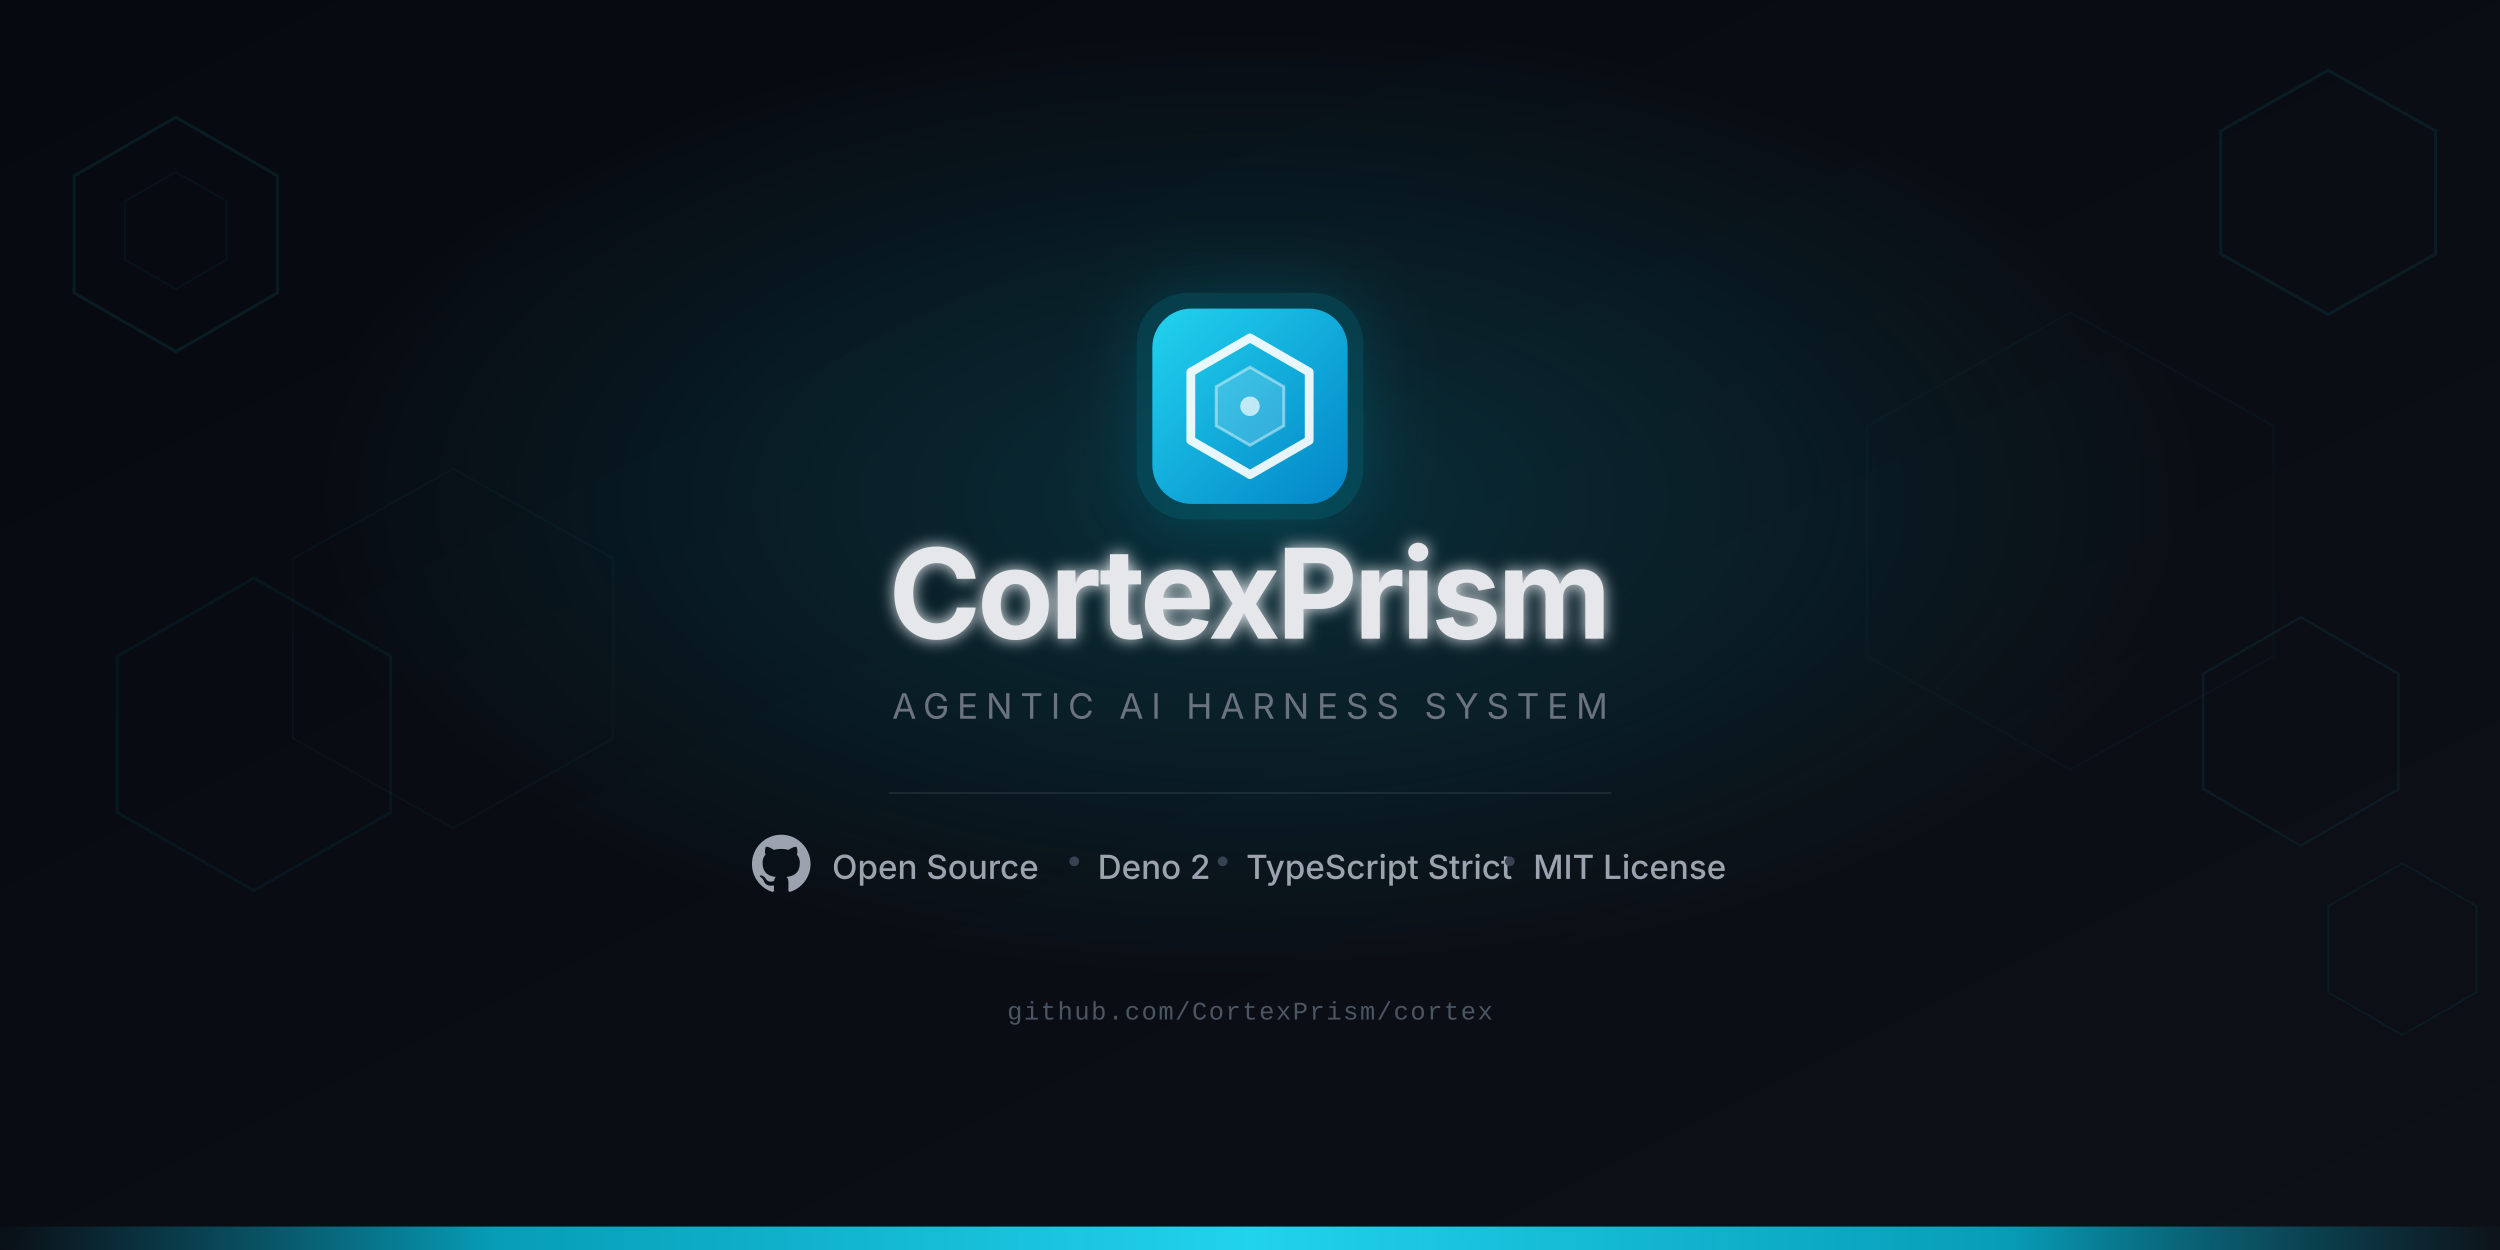
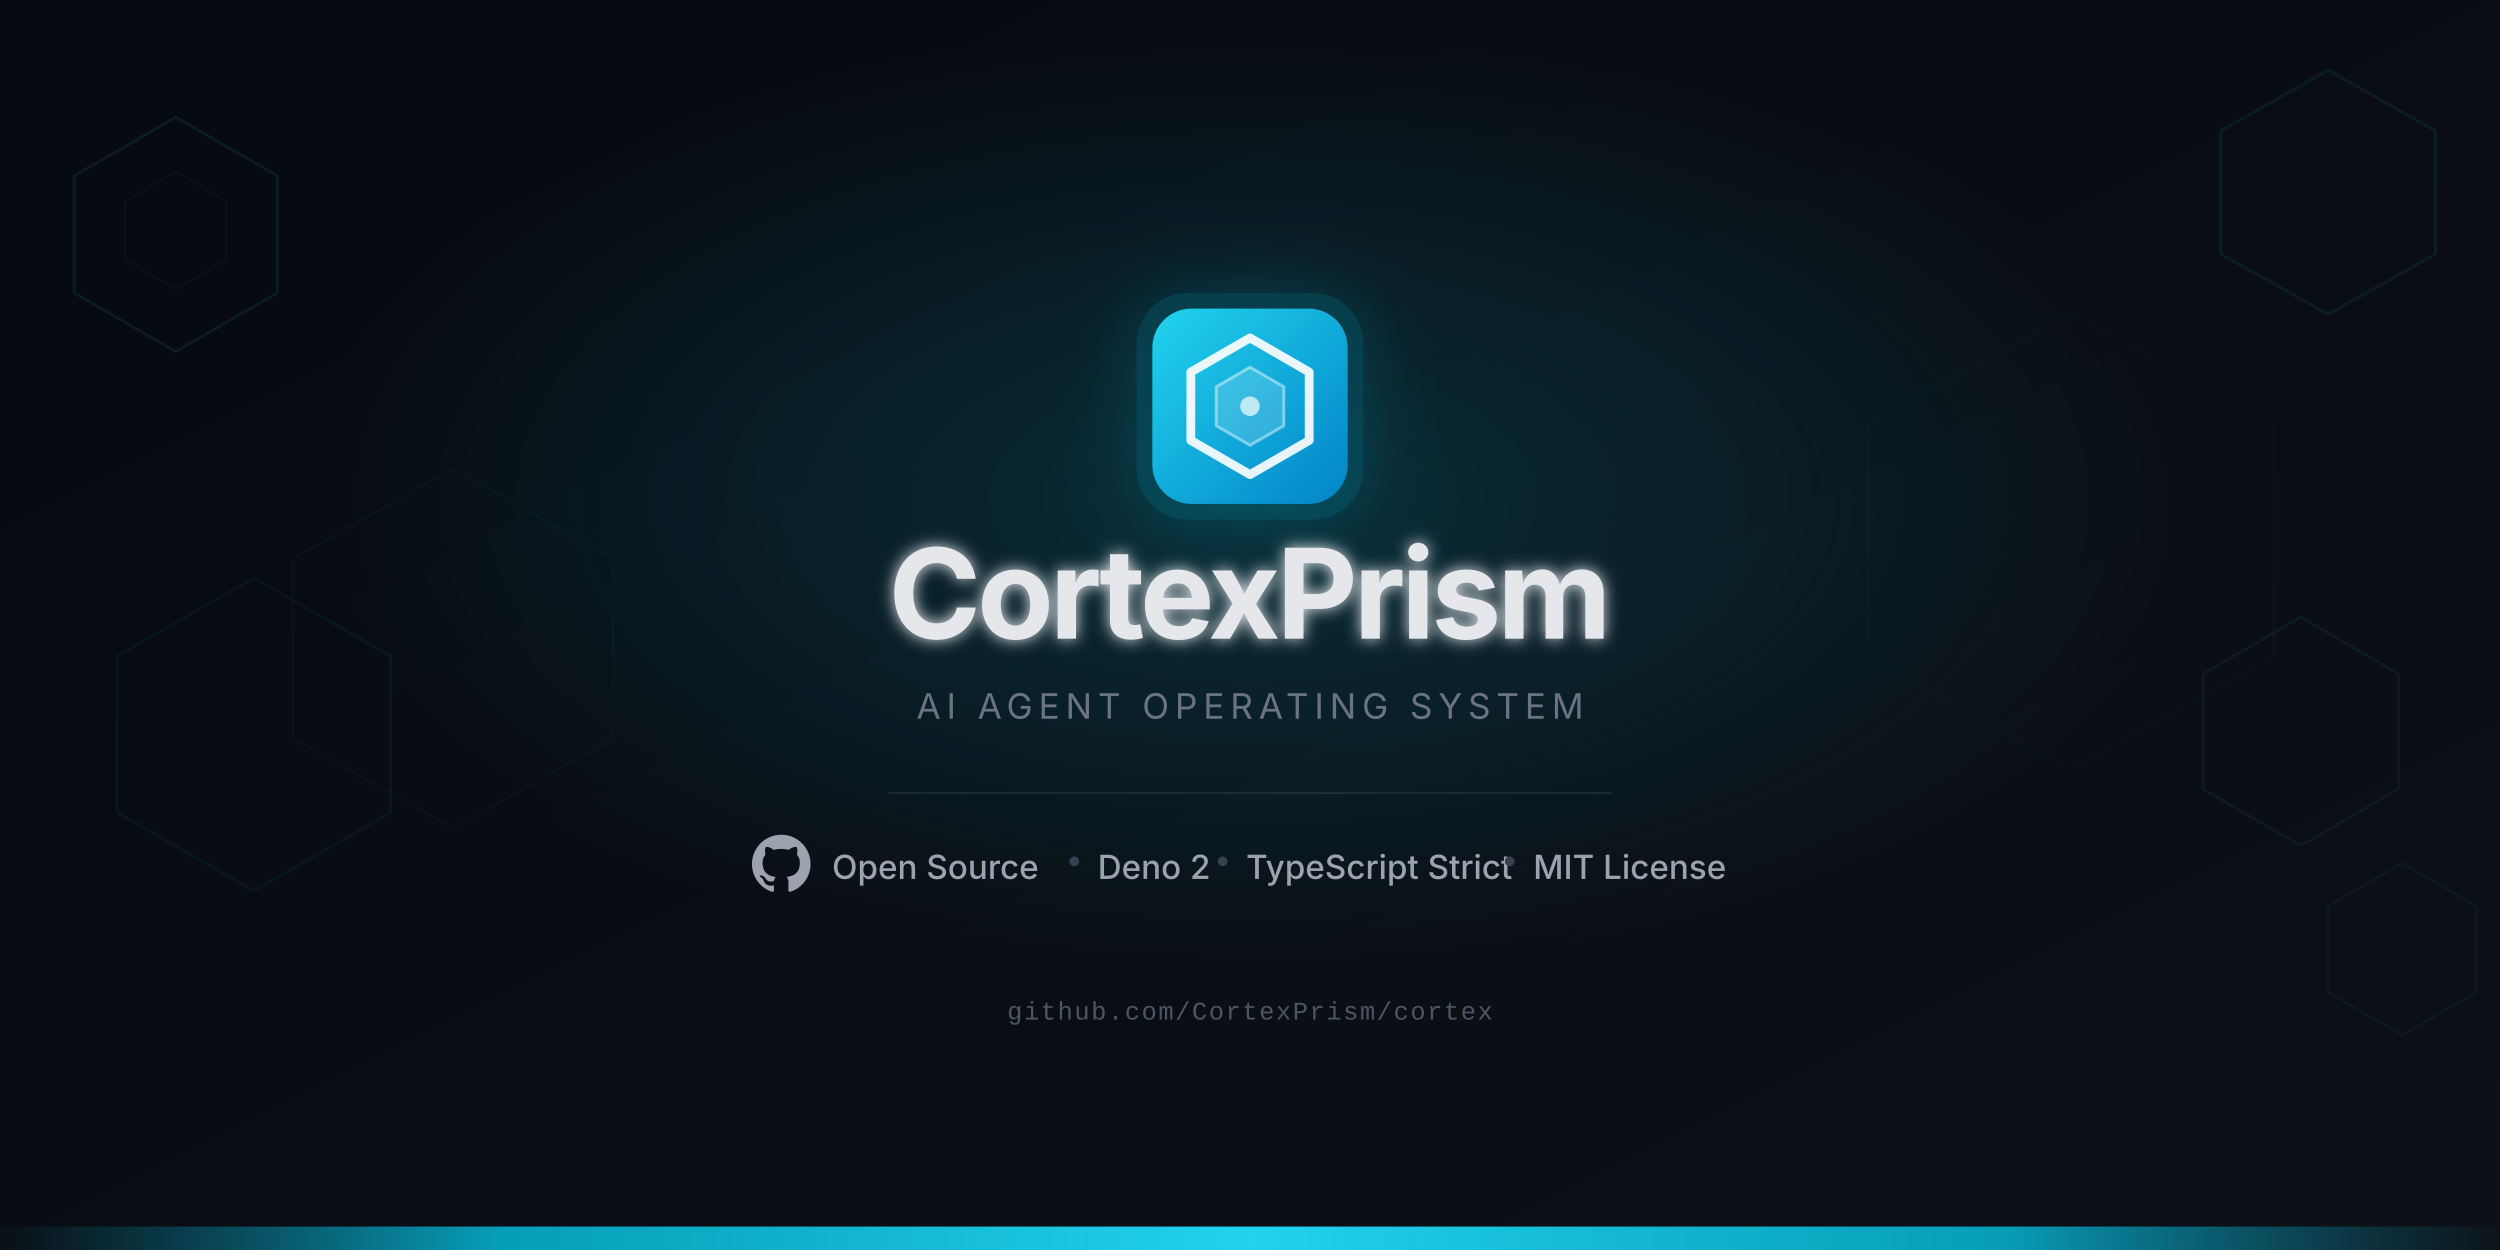
<svg xmlns="http://www.w3.org/2000/svg" width="1280" height="640" viewBox="0 0 1280 640">
  <defs>
    <linearGradient id="bg" x1="0" y1="0" x2="1" y2="1" gradientUnits="objectBoundingBox">
      <stop offset="0%" stop-color="#06090f" />
      <stop offset="100%" stop-color="#0d1117" />
    </linearGradient>
    <linearGradient id="logoGrad" x1="0" y1="0" x2="1" y2="1" gradientUnits="objectBoundingBox">
      <stop offset="0%" stop-color="#22d3ee" />
      <stop offset="100%" stop-color="#0284c7" />
    </linearGradient>
    <linearGradient id="accentBar" x1="0" y1="0" x2="1" y2="0" gradientUnits="objectBoundingBox">
      <stop offset="0%" stop-color="#0891b2" stop-opacity="0" />
      <stop offset="20%" stop-color="#06b6d4" stop-opacity="0.85" />
      <stop offset="50%" stop-color="#22d3ee" />
      <stop offset="80%" stop-color="#06b6d4" stop-opacity="0.85" />
      <stop offset="100%" stop-color="#0891b2" stop-opacity="0" />
    </linearGradient>
    <radialGradient id="centerGlow" cx="50%" cy="40%" r="38%">
      <stop offset="0%" stop-color="#06b6d4" stop-opacity="0.20" />
      <stop offset="100%" stop-color="#06b6d4" stop-opacity="0" />
    </radialGradient>
    <filter id="iconGlow" x="-80%" y="-80%" width="260%" height="260%">
      <feGaussianBlur in="SourceGraphic" stdDeviation="18" result="blur" />
      <feMerge>
        <feMergeNode in="blur" />
        <feMergeNode in="SourceGraphic" />
      </feMerge>
    </filter>
    <filter id="titleGlow" x="-10%" y="-30%" width="120%" height="160%">
      <feGaussianBlur in="SourceGraphic" stdDeviation="4" result="blur" />
      <feMerge>
        <feMergeNode in="blur" />
        <feMergeNode in="SourceGraphic" />
      </feMerge>
    </filter>
  </defs>
  <rect width="1280" height="640" fill="url(#bg)" />
  <rect width="1280" height="640" fill="url(#centerGlow)" />
  <polygon points="90,60 142,90 142,150 90,180 38,150 38,90" fill="none" stroke="#22d3ee" stroke-width="1.5" opacity="0.09" />
  <polygon points="90,88 116,103 116,133 90,148 64,133 64,103" fill="none" stroke="#06b6d4" stroke-width="1" opacity="0.05" />
  <polygon points="1192,36 1247,67 1247,130 1192,161 1137,130 1137,67" fill="none" stroke="#06b6d4" stroke-width="1.5" opacity="0.09" />
  <polygon points="130,456 200,416 200,336 130,296 60,336 60,416" fill="none" stroke="#06b6d4" stroke-width="1.5" opacity="0.07" />
  <polygon points="1178,316 1228,345 1228,404 1178,433 1128,404 1128,345" fill="none" stroke="#22d3ee" stroke-width="1.2" opacity="0.07" />
  <polygon points="1060,160 1164,218 1164,336 1060,394 956,336 956,218" fill="none" stroke="#06b6d4" stroke-width="1" opacity="0.028" />
  <polygon points="232,240 314,286 314,378 232,424 150,378 150,286" fill="none" stroke="#22d3ee" stroke-width="1" opacity="0.032" />
  <polygon points="1230,530 1268,508 1268,464 1230,442 1192,464 1192,508" fill="none" stroke="#06b6d4" stroke-width="1" opacity="0.07" />
  <g transform="translate(590, 158)">
    <rect x="-8" y="-8" width="116" height="116" rx="26" fill="#06b6d4" opacity="0.20" filter="url(#iconGlow)" />
    <rect x="0" y="0" width="100" height="100" rx="20" fill="url(#logoGrad)" />
    <polygon points="50,15 80.3,32.5 80.3,67.5 50,85 19.7,67.5 19.7,32.5" fill="none" stroke="rgba(255,255,255,0.90)" stroke-width="4.5" stroke-linejoin="round" />
    <polygon points="50,30 67.3,40 67.3,60 50,70 32.7,60 32.7,40" fill="rgba(255,255,255,0.16)" stroke="rgba(255,255,255,0.44)" stroke-width="1.5" />
    <circle cx="50" cy="50" r="5" fill="rgba(255,255,255,0.68)" />
  </g>
  <text x="640" y="327" font-family="Inter, -apple-system, BlinkMacSystemFont, 'Segoe UI', Helvetica, Arial, sans-serif" font-size="64" font-weight="700" fill="#e5e7eb" text-anchor="middle" letter-spacing="-2" filter="url(#titleGlow)">CortexPrism</text>
-   <text x="640" y="368" font-family="Inter, -apple-system, BlinkMacSystemFont, 'Segoe UI', Helvetica, Arial, sans-serif" font-size="18" font-weight="400" fill="#6b7280" text-anchor="middle" letter-spacing="4">AGENTIC AI HARNESS SYSTEM</text>
+   <text x="640" y="368" font-family="Inter, -apple-system, BlinkMacSystemFont, 'Segoe UI', Helvetica, Arial, sans-serif" font-size="18" font-weight="400" fill="#6b7280" text-anchor="middle" letter-spacing="3">AI AGENT OPERATING SYSTEM</text>
  <line x1="455" y1="406" x2="825" y2="406" stroke="rgba(255,255,255,0.08)" stroke-width="1" />
  <g transform="translate(385, 427)">
    <g transform="scale(1.25)" fill="#9ca3af">
      <path d="M12 .297c-6.63 0-12 5.373-12 12 0 5.303 3.438 9.8 8.205 11.385.6.113.82-.258.82-.577 0-.285-.01-1.04-.015-2.04-3.338.724-4.042-1.61-4.042-1.61C4.422 18.07 3.633 17.7 3.633 17.7c-1.087-.744.084-.729.084-.729 1.205.084 1.838 1.236 1.838 1.236 1.07 1.835 2.809 1.305 3.495.998.108-.776.417-1.305.76-1.605-2.665-.3-5.466-1.332-5.466-5.93 0-1.31.465-2.38 1.235-3.22-.135-.303-.54-1.523.105-3.176 0 0 1.005-.322 3.3 1.23.96-.267 1.98-.399 3-.405 1.02.006 2.04.138 3 .405 2.28-1.552 3.285-1.23 3.285-1.23.645 1.653.24 2.873.12 3.176.765.84 1.23 1.91 1.23 3.22 0 4.61-2.805 5.625-5.475 5.92.42.36.81 1.096.81 2.22 0 1.606-.015 2.896-.015 3.286 0 .315.21.69.825.57C20.565 22.092 24 17.592 24 12.297c0-6.627-5.373-12-12-12" />
    </g>
  </g>
  <text x="426" y="450" font-family="Inter, -apple-system, BlinkMacSystemFont, 'Segoe UI', sans-serif" font-size="17" font-weight="500" fill="#9ca3af">Open Source</text>
  <circle cx="550" cy="441" r="2.5" fill="#374151" />
  <text x="562" y="450" font-family="Inter, -apple-system, BlinkMacSystemFont, 'Segoe UI', sans-serif" font-size="17" font-weight="500" fill="#9ca3af">Deno 2</text>
  <circle cx="626" cy="441" r="2.5" fill="#374151" />
  <text x="638" y="450" font-family="Inter, -apple-system, BlinkMacSystemFont, 'Segoe UI', sans-serif" font-size="17" font-weight="500" fill="#9ca3af">TypeScript Strict</text>
  <circle cx="773" cy="441" r="2.5" fill="#374151" />
  <text x="785" y="450" font-family="Inter, -apple-system, BlinkMacSystemFont, 'Segoe UI', sans-serif" font-size="17" font-weight="500" fill="#9ca3af">MIT License</text>
  <text x="640" y="522" font-family="'JetBrains Mono', 'Cascadia Code', 'Fira Code', 'Courier New', monospace" font-size="13" font-weight="400" fill="#4b5563" text-anchor="middle" letter-spacing="0.8">github.com/CortexPrism/cortex</text>
  <rect x="0" y="628" width="1280" height="12" fill="url(#accentBar)" />
</svg>
